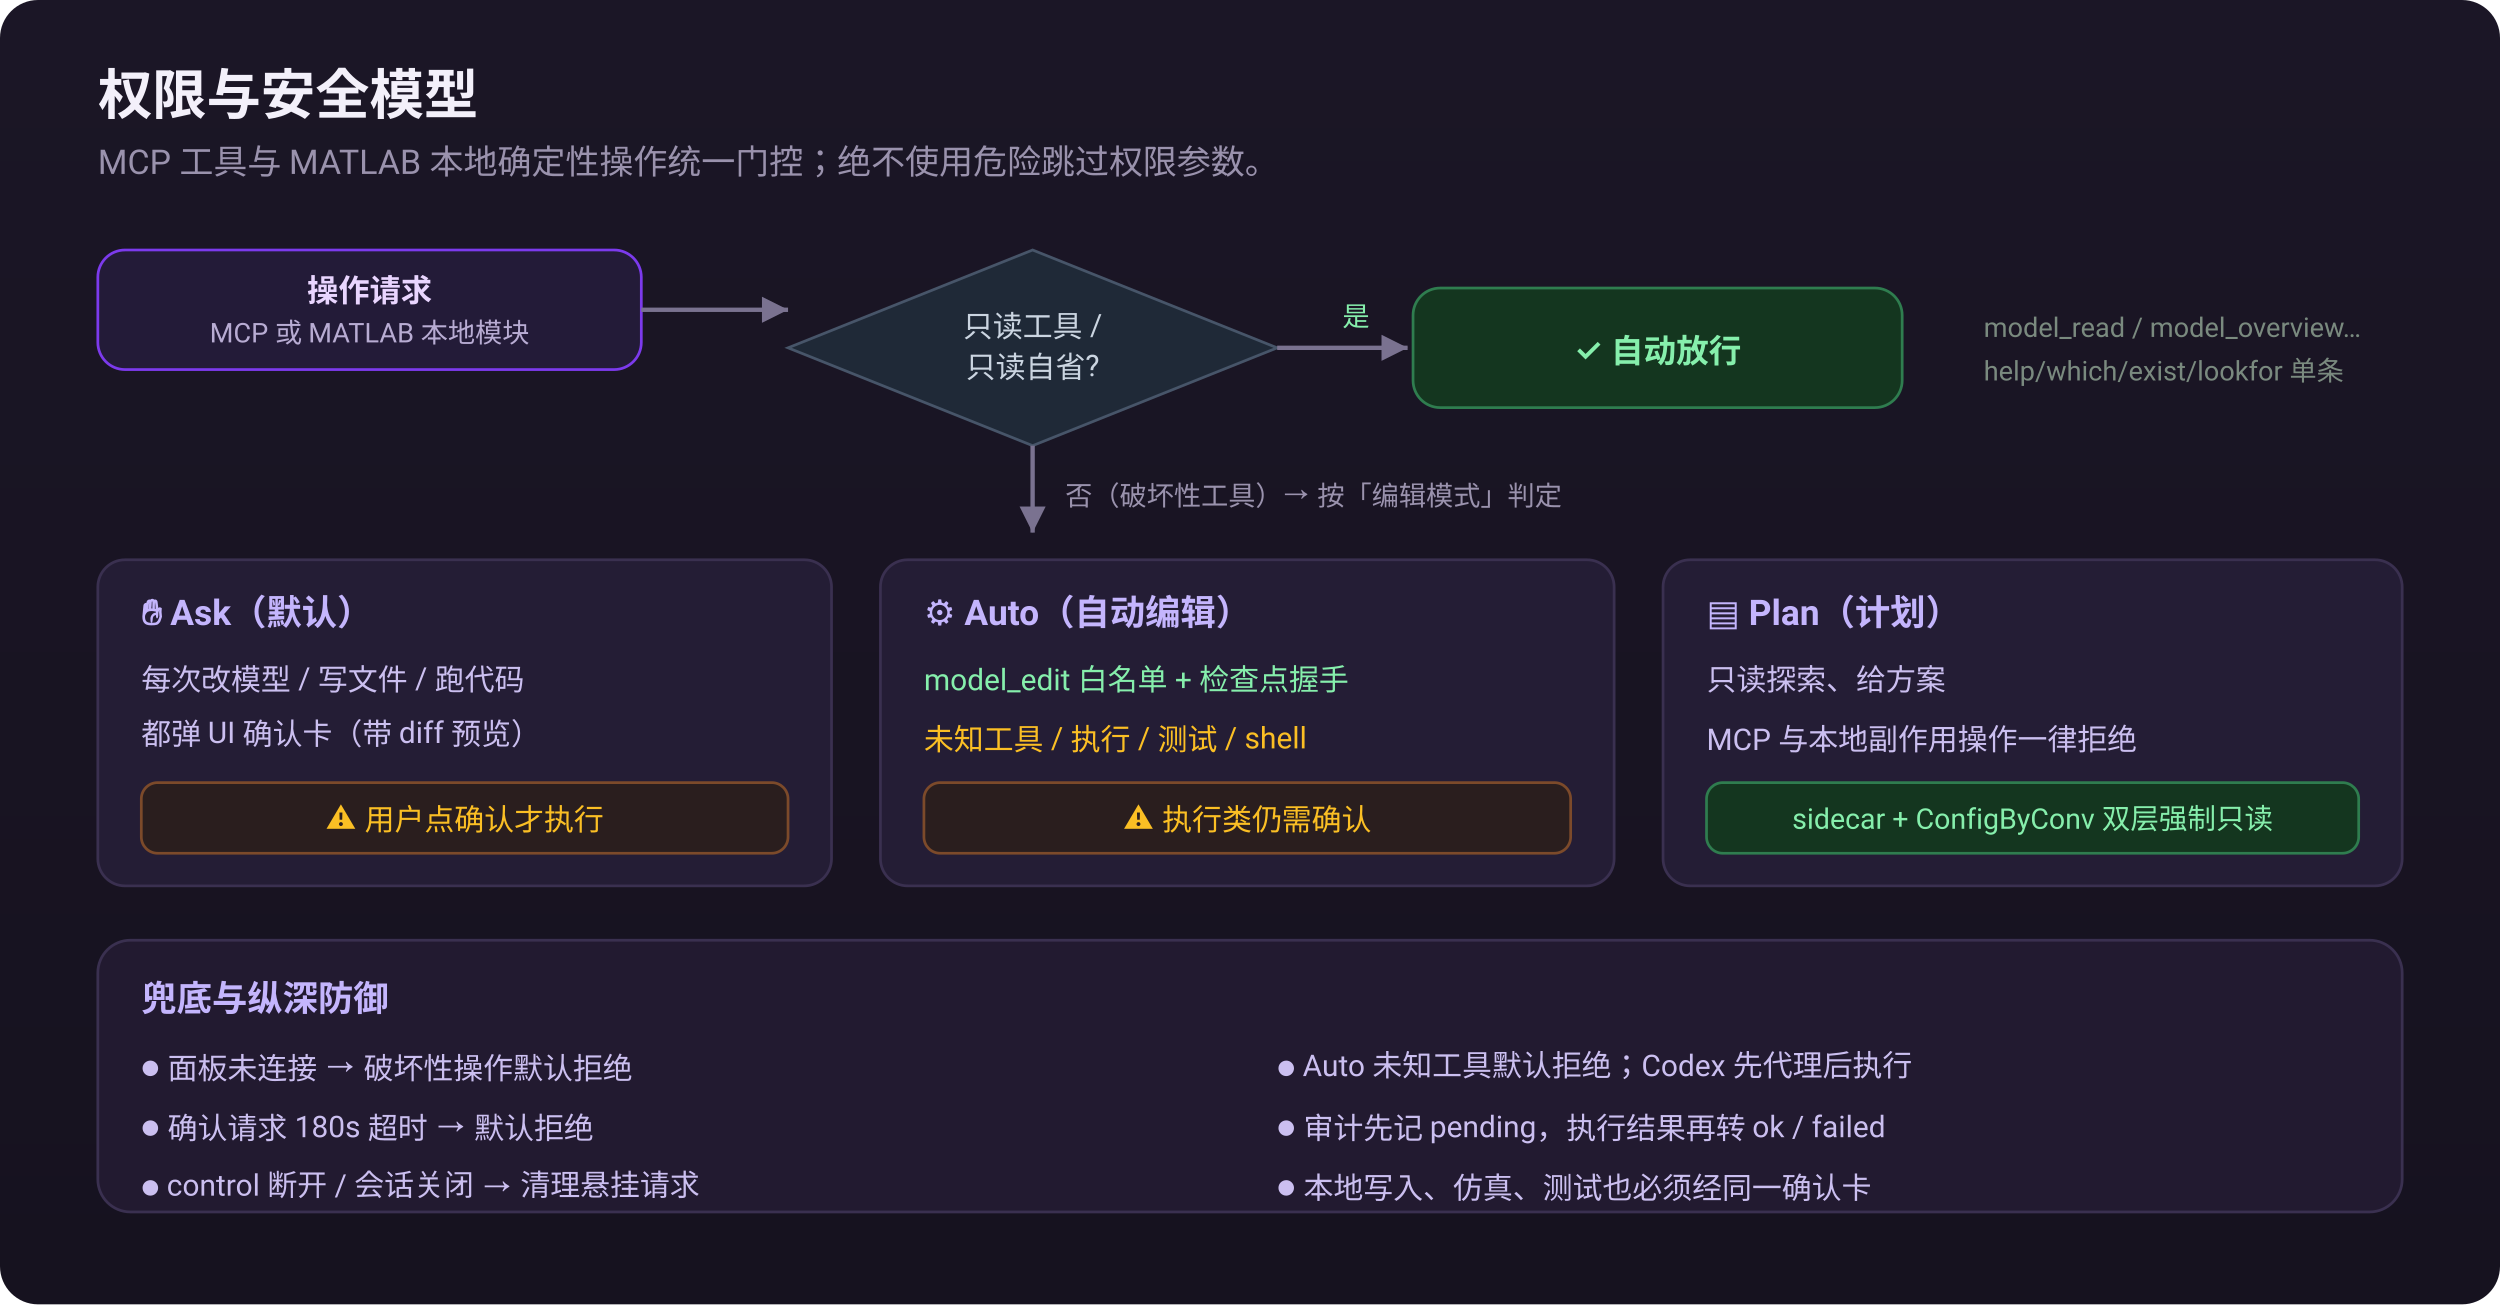
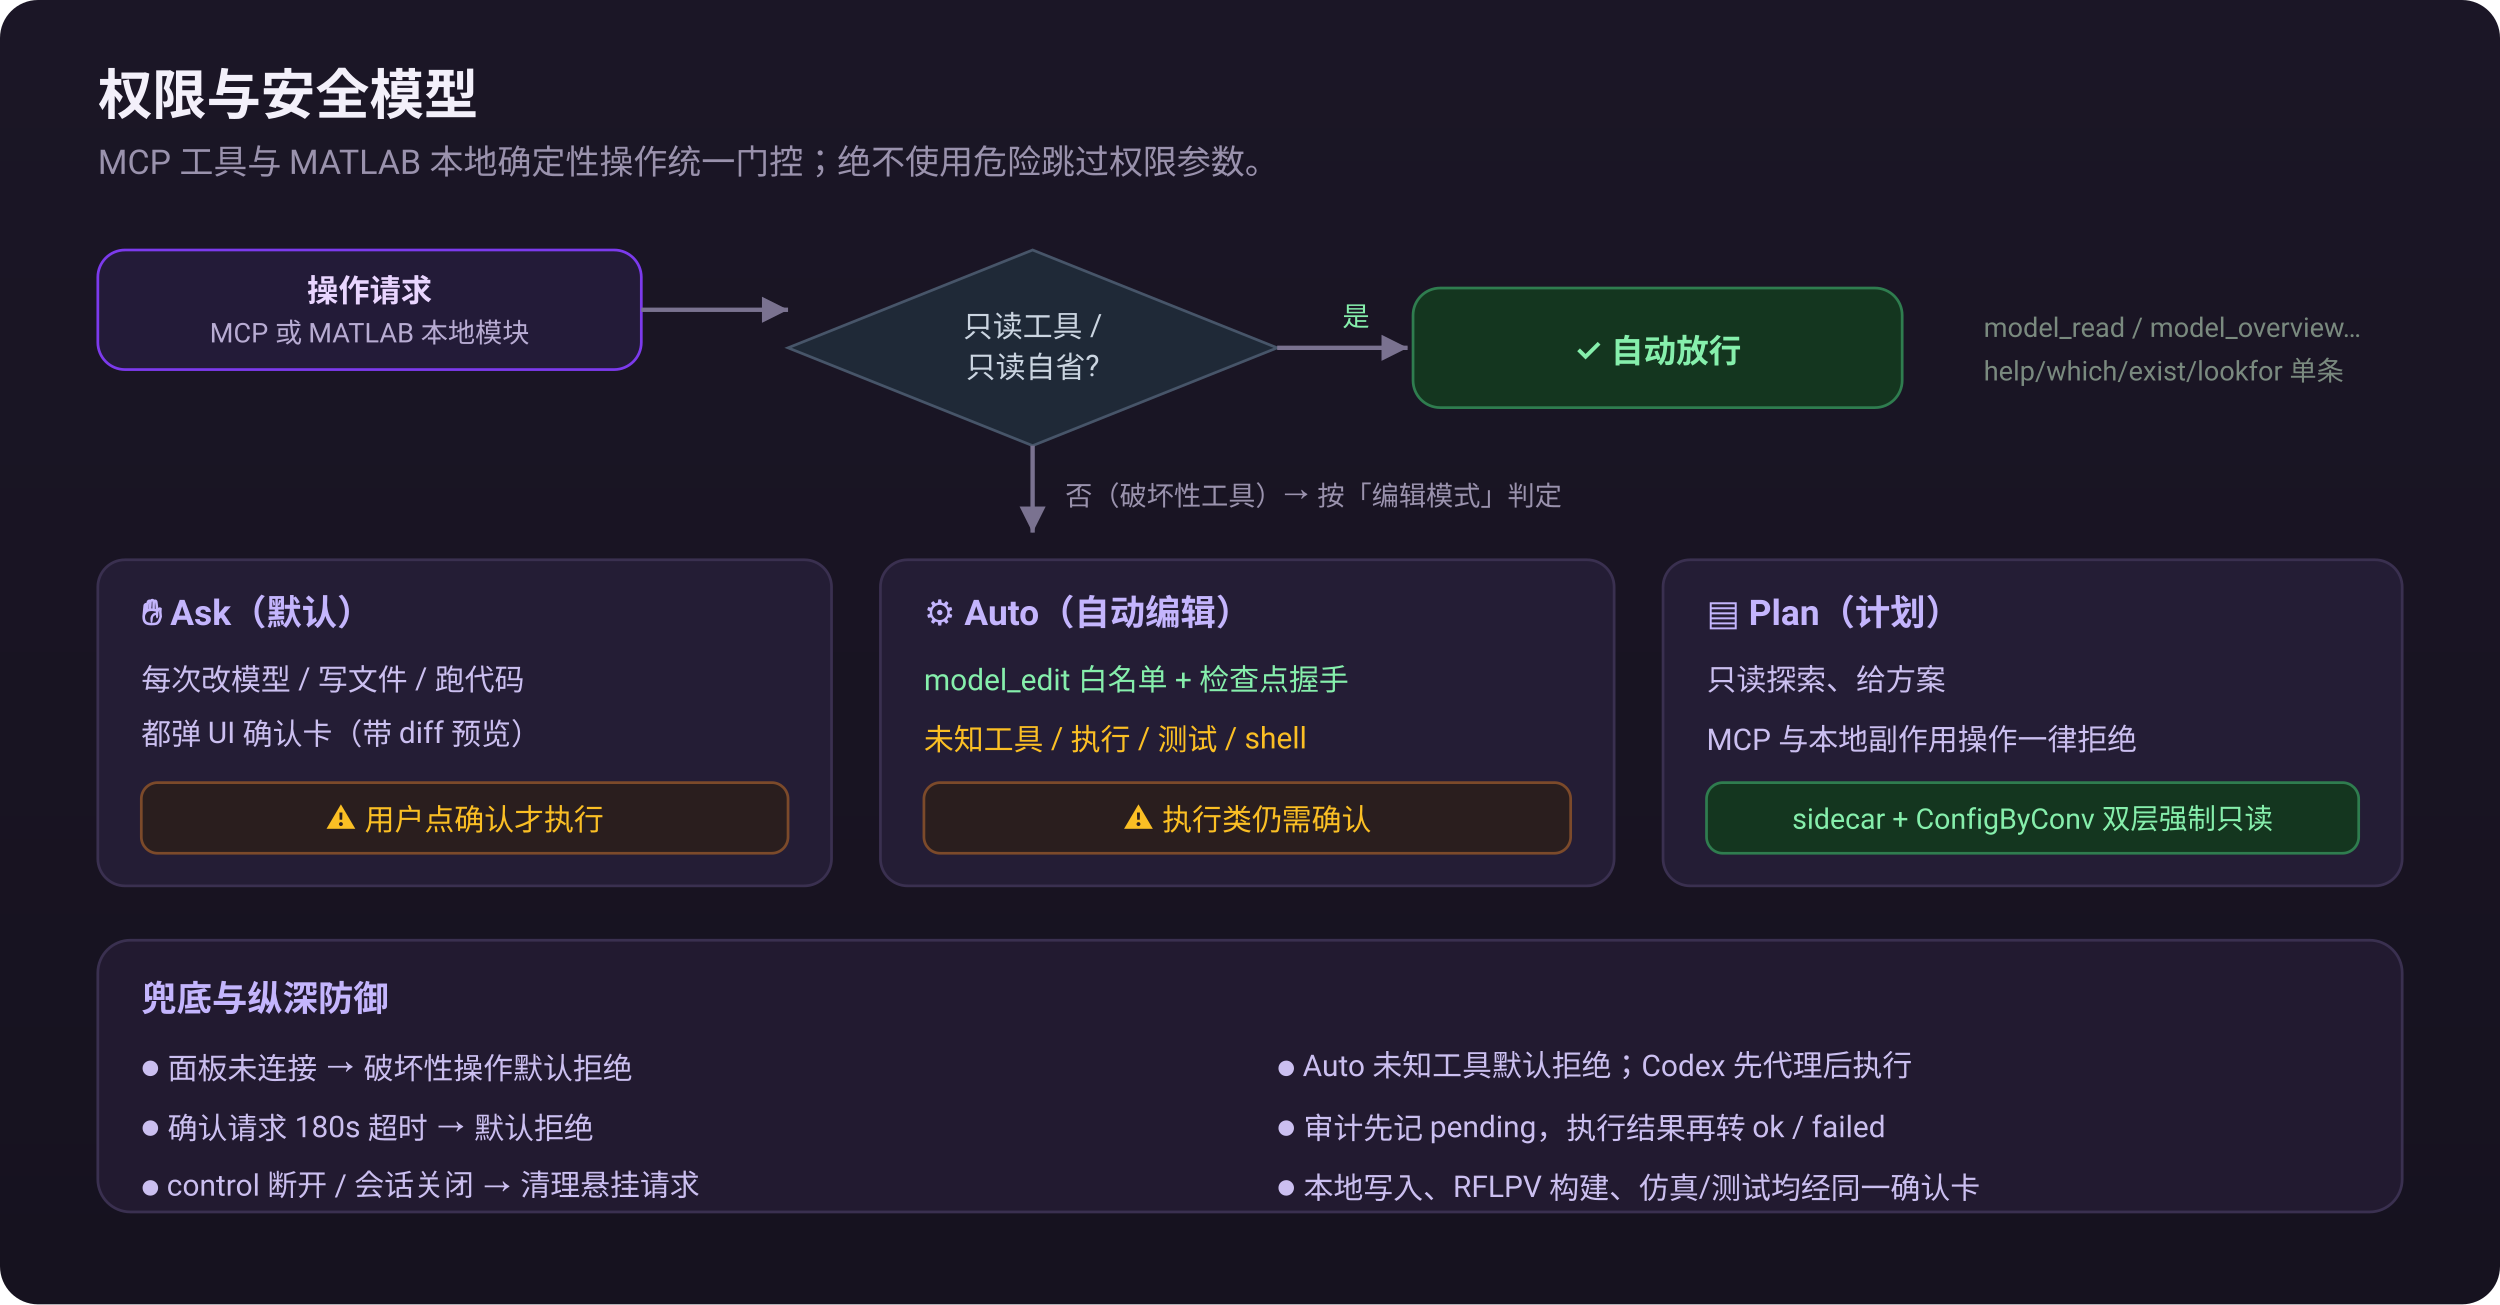
<svg xmlns="http://www.w3.org/2000/svg" viewBox="0 0 920 480" font-family="-apple-system,Segoe UI,Roboto,Helvetica,Arial,sans-serif">
  <defs>
    <linearGradient id="bg3" x1="0" y1="0" x2="0" y2="1">
      <stop offset="0" stop-color="#1b1626" />
      <stop offset="1" stop-color="#16121f" />
    </linearGradient>
    <marker id="a3" markerWidth="9" markerHeight="9" refX="6" refY="3" orient="auto">
      <path d="M0,0 L6,3 L0,6 Z" fill="#7a7290" />
    </marker>
  </defs>
  <rect width="920" height="480" rx="14" fill="url(#bg3)" />
  <text x="36" y="42" fill="#f3f0fa" font-size="20" font-weight="700">权限与安全模型</text>
  <text x="36" y="64" fill="#9a92ad" font-size="12.5">MCP 工具与 MATLAB 本地确定性操作统一门控；绝不使用危险跳过权限参数。</text>
  <rect x="36" y="92" width="200" height="44" rx="10" fill="#231b38" stroke="#7c3aed" />
  <text x="136" y="111" fill="#e9d5ff" font-size="11.5" font-weight="600" text-anchor="middle">操作请求</text>
  <text x="136" y="126" fill="#b8acd3" font-size="10" text-anchor="middle">MCP 或 MATLAB 本地模块</text>
  <line x1="236" y1="114" x2="290" y2="114" stroke="#7a7290" stroke-width="1.6" marker-end="url(#a3)" />
  <path d="M380,92 L470,128 L380,164 L290,128 Z" fill="#1f2937" stroke="#475569" />
  <text x="380" y="124" fill="#cbd5e1" font-size="11" text-anchor="middle">只读工具 /</text>
  <text x="380" y="139" fill="#cbd5e1" font-size="11" text-anchor="middle">只读自省?</text>
  <rect x="520" y="106" width="180" height="44" rx="10" fill="#14361f" stroke="#2f7d4f" />
  <text x="610" y="133" fill="#86efac" font-size="12" font-weight="600" text-anchor="middle">✓ 自动放行</text>
  <line x1="470" y1="128" x2="518" y2="128" stroke="#7a7290" stroke-width="1.6" marker-end="url(#a3)" />
  <text x="494" y="120" fill="#86efac" font-size="10">是</text>
  <text x="730" y="124" fill="#7a8a7f" font-size="10">model_read / model_overview…</text>
  <text x="730" y="140" fill="#7a8a7f" font-size="10">help/which/exist/lookfor 单条</text>
  <line x1="380" y1="164" x2="380" y2="196" stroke="#7a7290" stroke-width="1.6" marker-end="url(#a3)" />
  <text x="392" y="186" fill="#9a92ad" font-size="10">否（破坏性工具）→ 按「编辑模式」判定</text>
  <rect x="36" y="206" width="270" height="120" rx="10" fill="#241d35" stroke="#3a3050" />
  <text x="52" y="230" fill="#c4b5fd" font-size="13" font-weight="700">✋ Ask（默认）</text>
  <text x="52" y="254" fill="#cbbff0" font-size="11">每次改模型 / 写文件 / 跑代码</text>
  <text x="52" y="274" fill="#cbbff0" font-size="11">都弹 UI 确认卡（带 diff 预览）</text>
  <rect x="52" y="288" width="238" height="26" rx="6" fill="#2a1e1e" stroke="#7c4a2a" />
  <text x="171" y="305" fill="#fbbf24" font-size="11" text-anchor="middle">⚠ 用户点确认才执行</text>
  <rect x="324" y="206" width="270" height="120" rx="10" fill="#241d35" stroke="#3a3050" />
  <text x="340" y="230" fill="#c4b5fd" font-size="13" font-weight="700">⚙ Auto（自动编辑）</text>
  <text x="340" y="254" fill="#86efac" font-size="11">model_edit 白名单 + 检查点握手</text>
  <text x="340" y="276" fill="#fbbf24" font-size="11">未知工具 / 执行 / 测试 / shell</text>
  <rect x="340" y="288" width="238" height="26" rx="6" fill="#2a1e1e" stroke="#7c4a2a" />
  <text x="459" y="305" fill="#fbbf24" font-size="11" text-anchor="middle">⚠ 执行类仍需确认</text>
  <rect x="612" y="206" width="272" height="120" rx="10" fill="#241d35" stroke="#3a3050" />
  <text x="628" y="230" fill="#c4b5fd" font-size="13" font-weight="700">▤ Plan（计划）</text>
  <text x="628" y="254" fill="#cbbff0" font-size="11">只读探索、给方案</text>
  <text x="628" y="276" fill="#cbbff0" font-size="11">MCP 与本地副作用操作一律拒绝</text>
  <rect x="628" y="288" width="240" height="26" rx="6" fill="#14361f" stroke="#2f7d4f" />
  <text x="748" y="305" fill="#86efac" font-size="10.5" text-anchor="middle">sidecar + ConfigByConv 双层强制只读</text>
  <rect x="36" y="346" width="848" height="100" rx="12" fill="#221a30" stroke="#3a3050" />
  <text x="52" y="372" fill="#c4b5fd" font-size="13" font-weight="700">兜底与纵深防御</text>
  <g font-size="11" fill="#cbbff0">
    <text x="52" y="396">● 面板未连接 → 破坏性操作默认拒绝</text>
    <text x="52" y="418">● 确认请求 180s 超时 → 默认拒绝</text>
    <text x="52" y="440">● control 断开 / 会话关闭 → 清理悬挂请求</text>
    <text x="470" y="396">● Auto 未知工具默认拒绝；Codex 先代理后执行</text>
    <text x="470" y="418">● 审计先记 pending，执行结果再转 ok / failed</text>
-     <text x="470" y="440">● 本地写入、仿真、测试也必须经同一确认卡</text>
+     <text x="470" y="440">● 本地写入、RFLPV 构建、仿真/测试均经同一确认卡</text>
  </g>
</svg>
